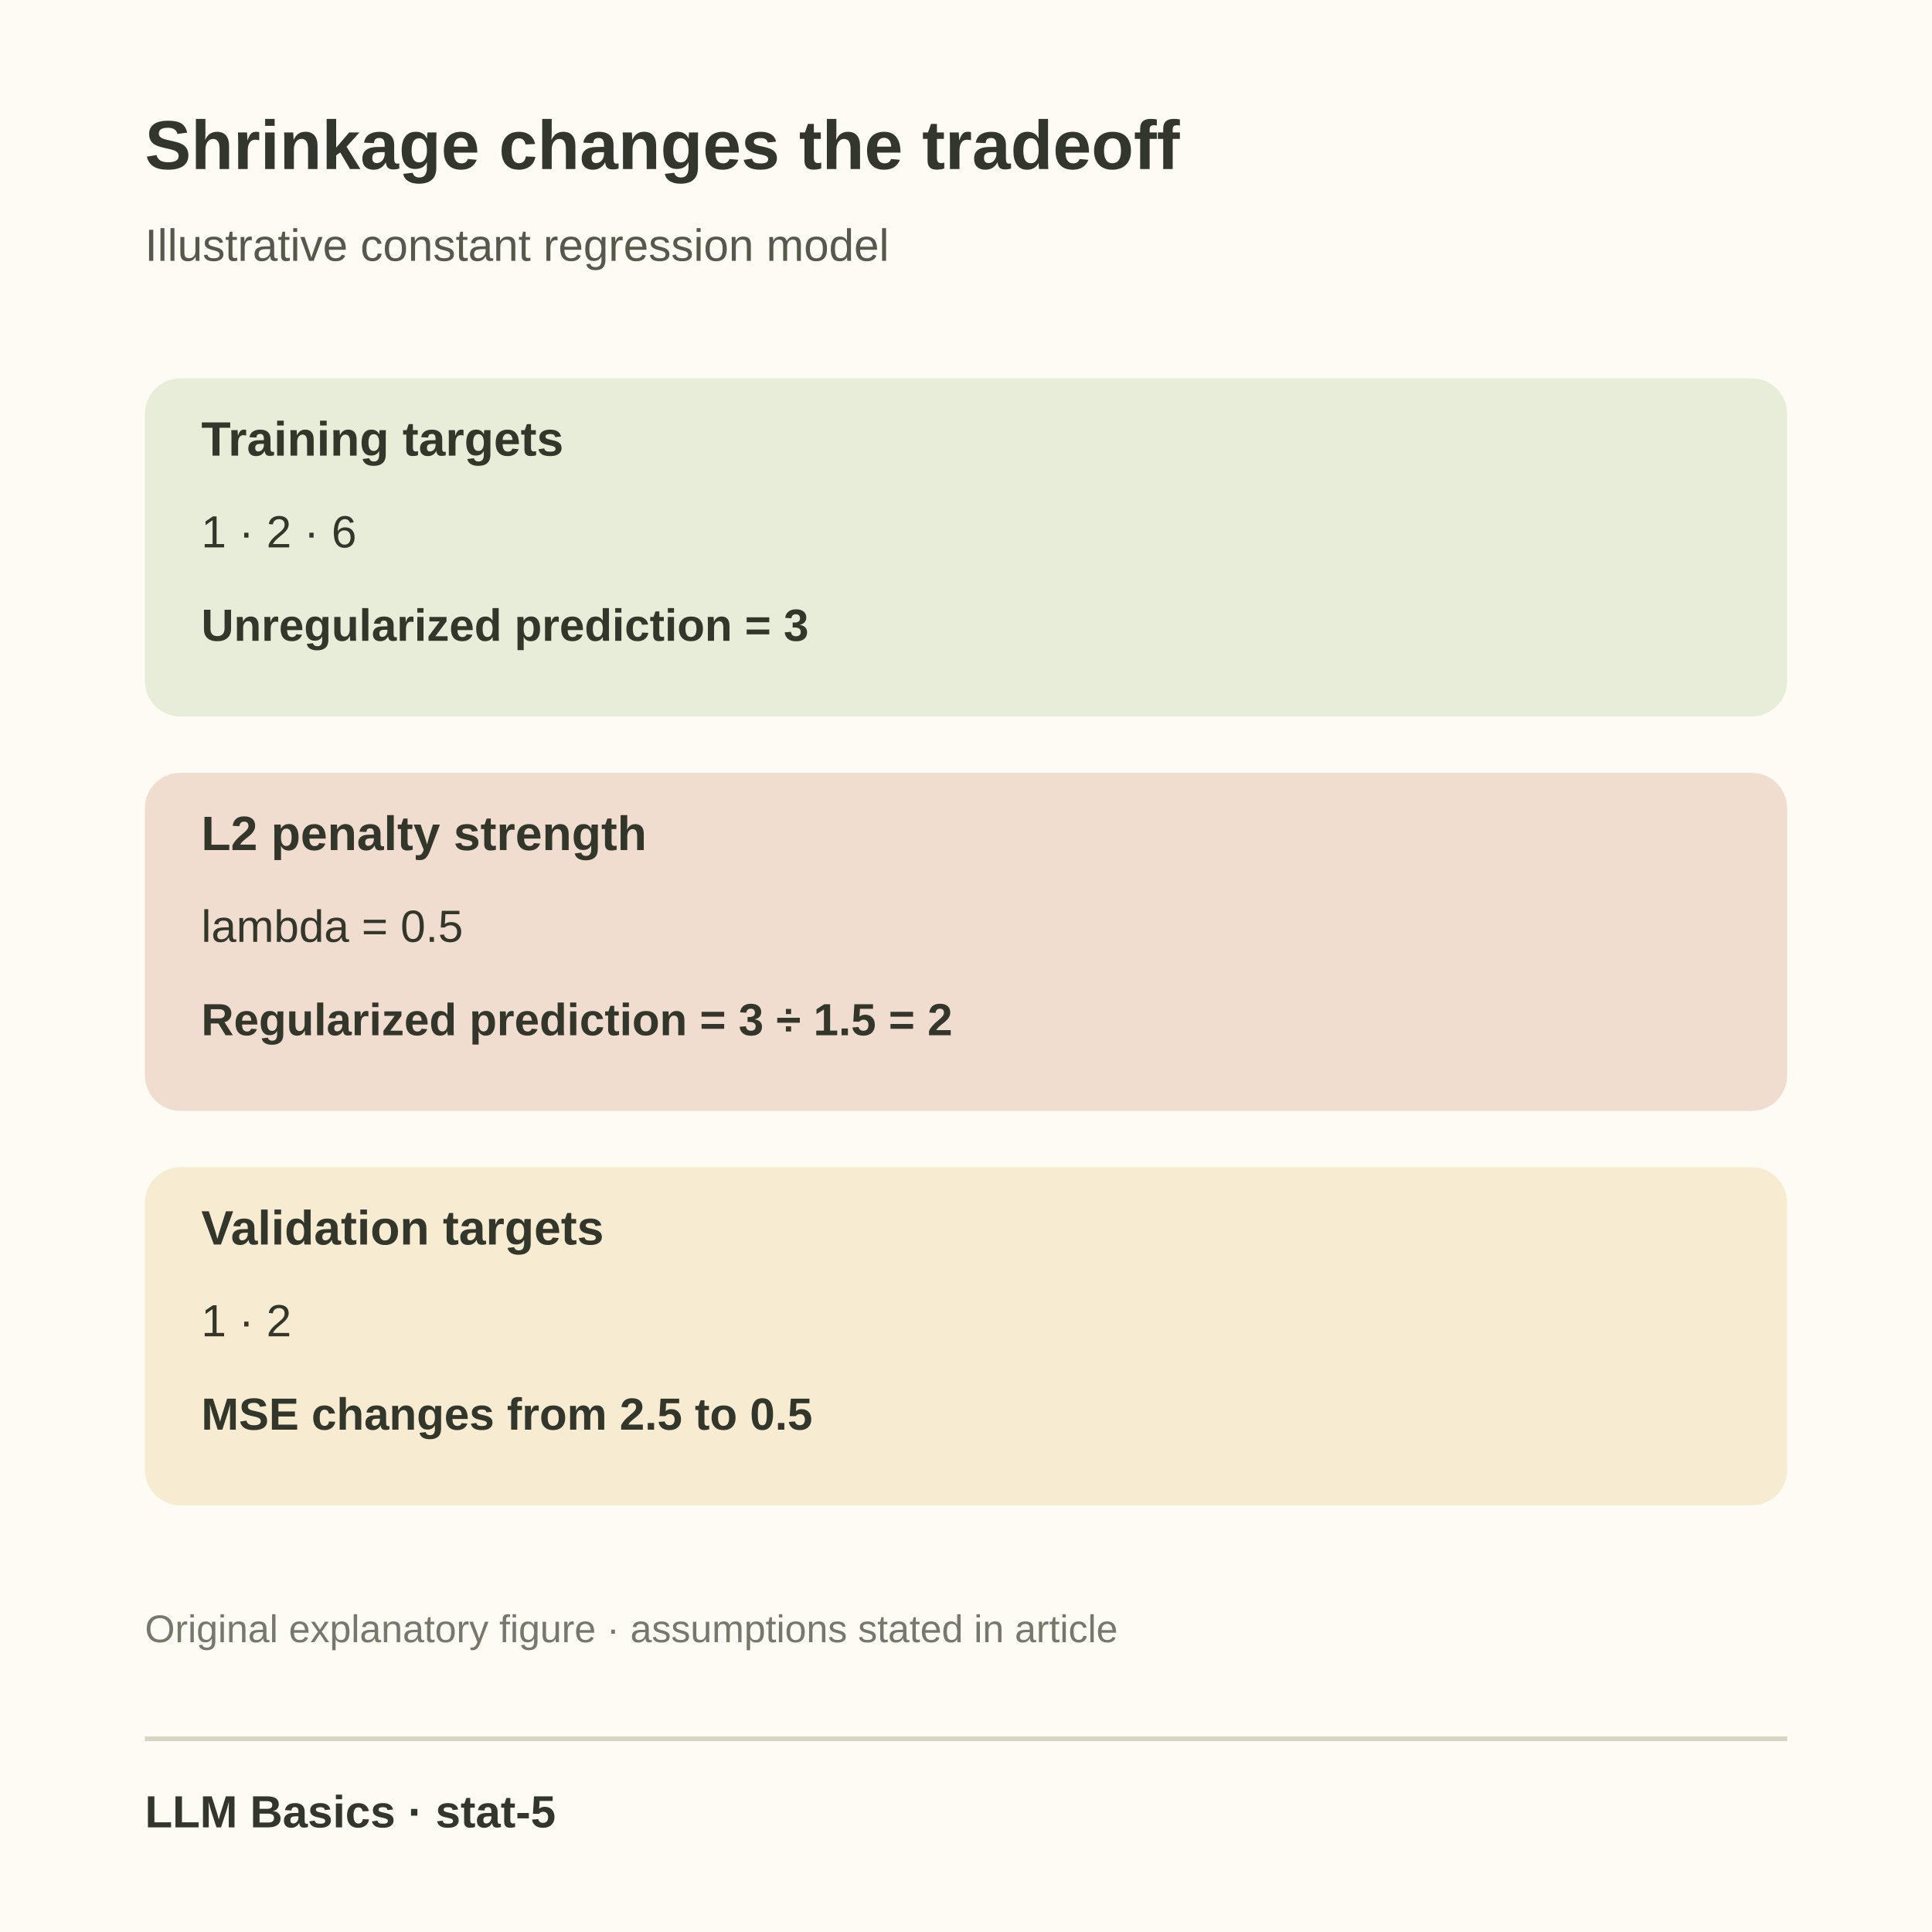
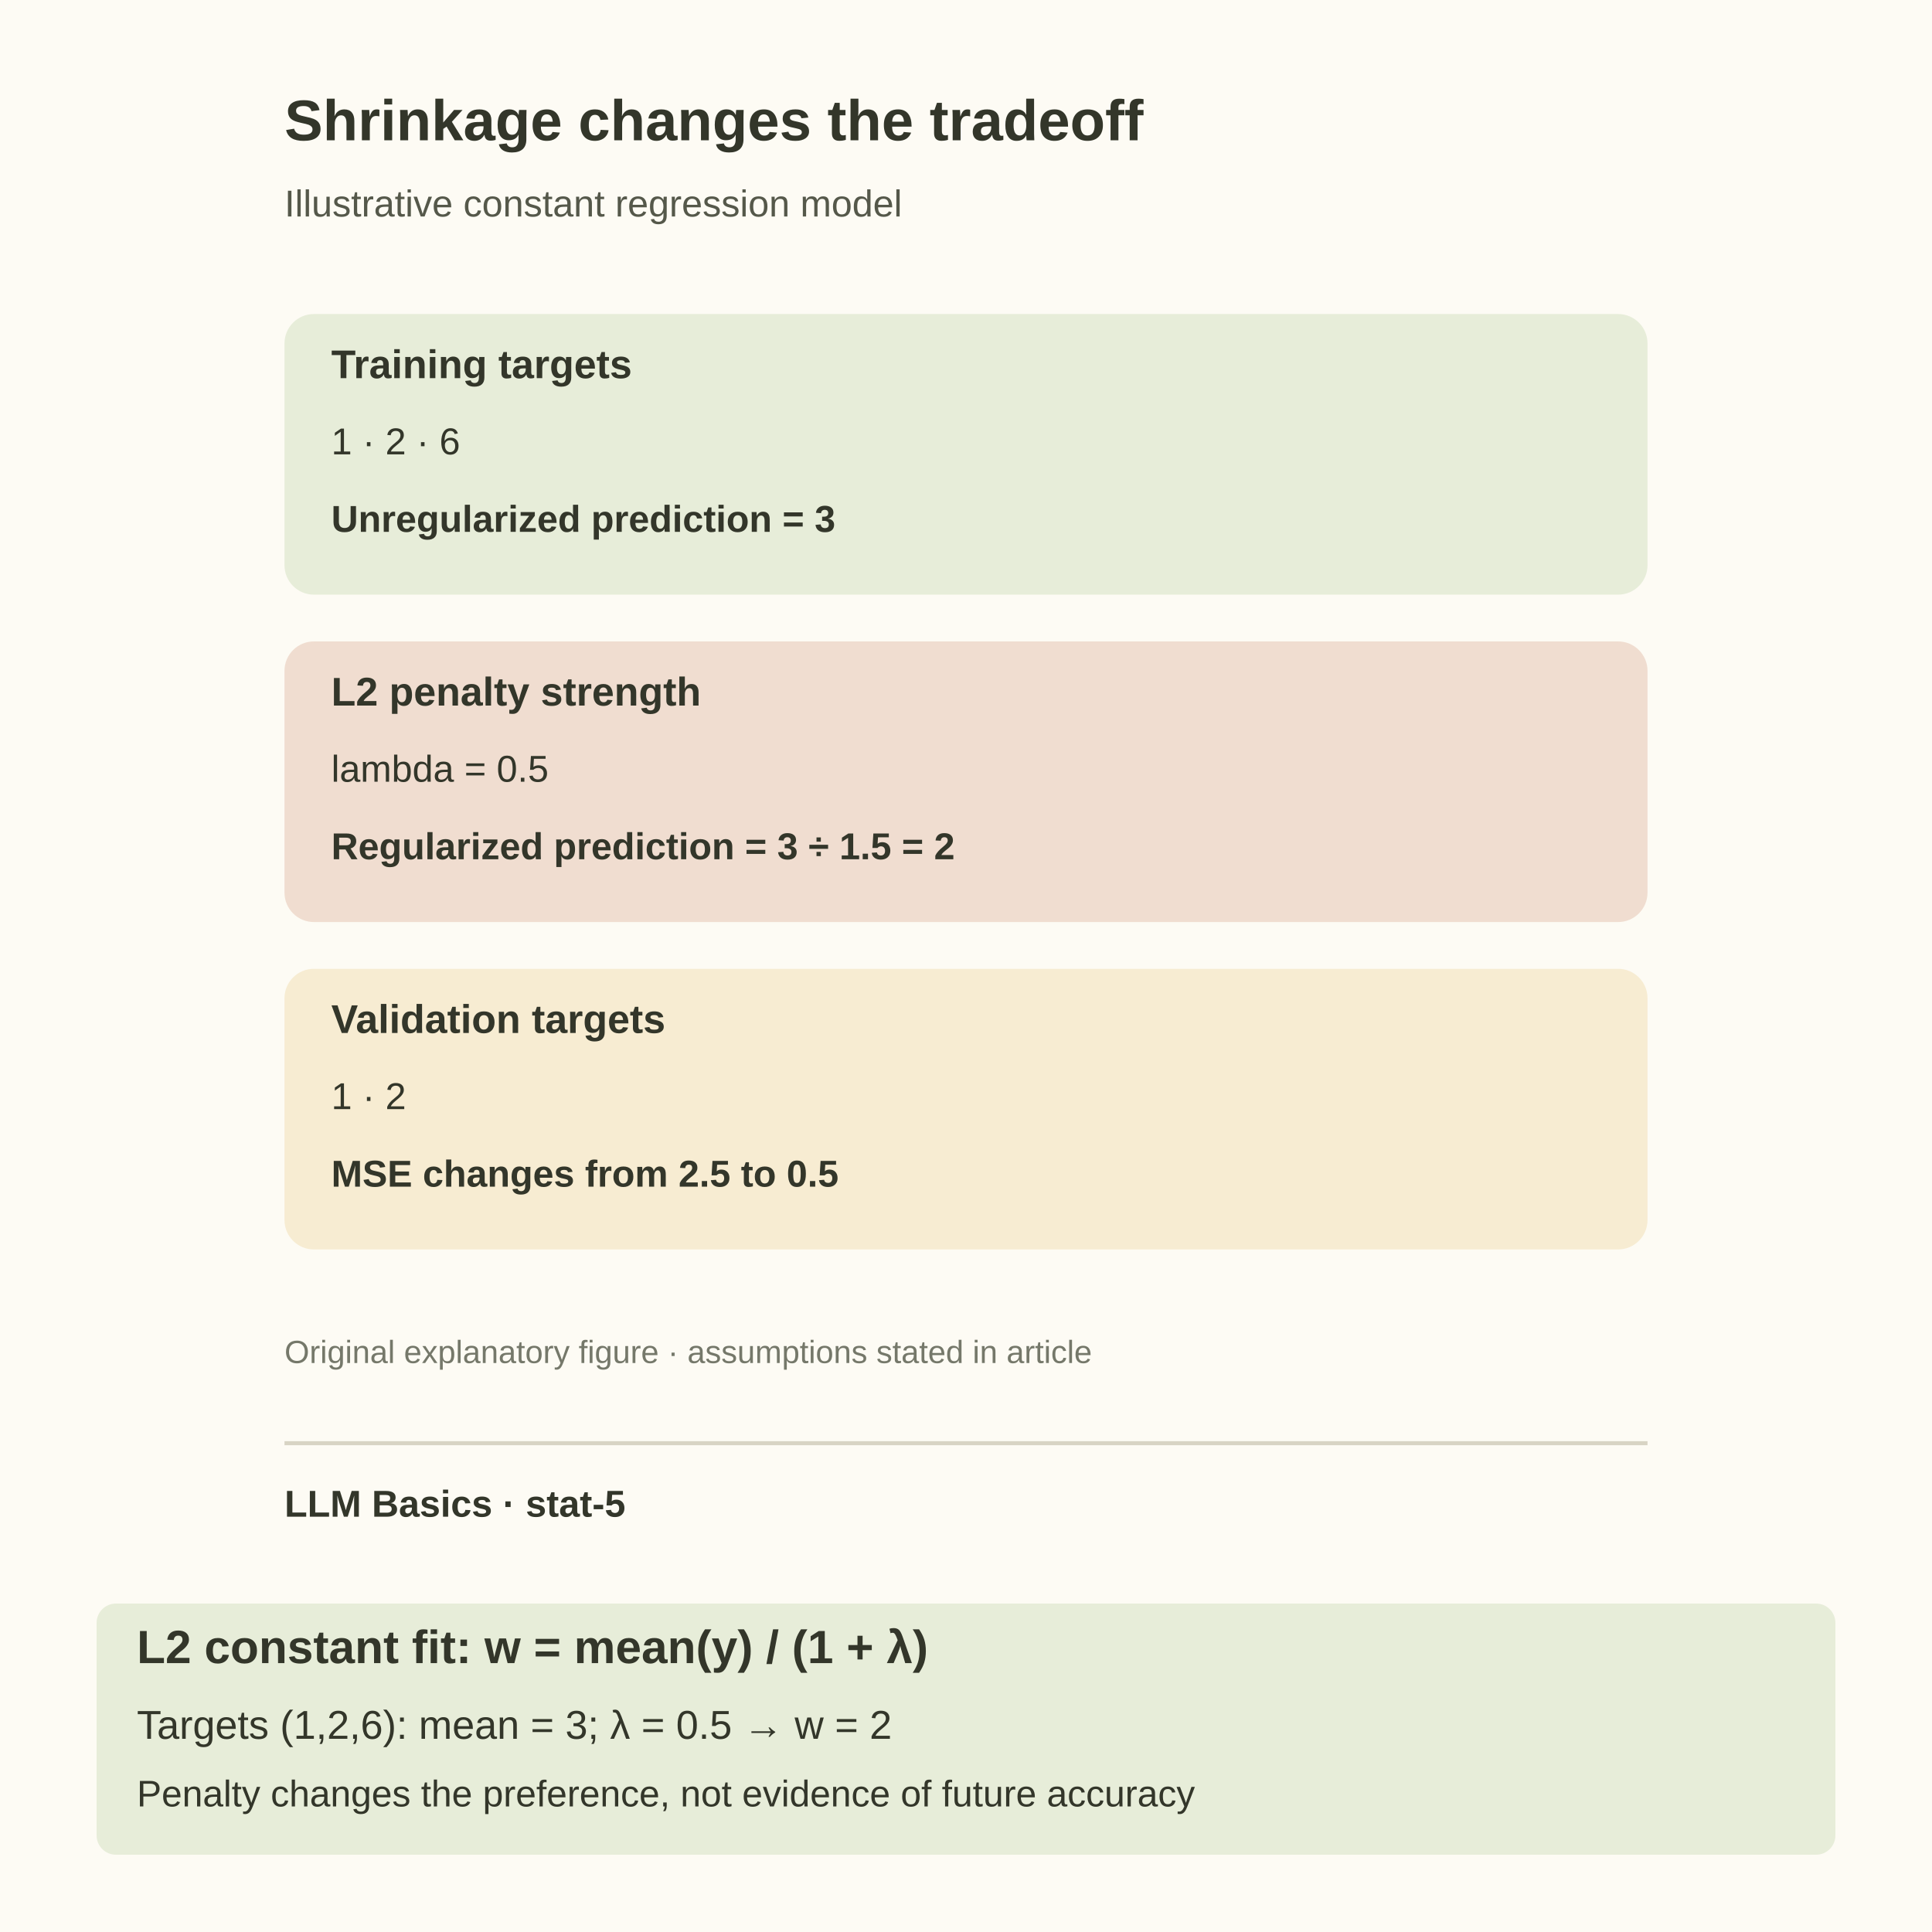
<svg xmlns="http://www.w3.org/2000/svg" width="1200" height="1200" viewBox="0 0 1200 1200">
  <rect width="1200" height="1200" fill="#fdfbf4" />
-   <g font-family="Helvetica Neue,Arial,sans-serif" fill="#33362a">
-     <text x="90" y="105" font-size="43" font-weight="700">Shrinkage changes the tradeoff</text>
-     <text x="90" y="162" font-size="28" fill="#55584a">Illustrative constant regression model</text>
-     <rect x="90" y="235" width="1020" height="210" rx="22" fill="#e7edd9" />
-     <text x="125" y="283" font-size="30" font-weight="700">Training targets</text>
-     <text x="125" y="340" font-size="28">1 · 2 · 6</text>
-     <text x="125" y="398" font-size="28" font-weight="700">Unregularized prediction = 3</text>
-     <rect x="90" y="480" width="1020" height="210" rx="22" fill="#f0ddd0" />
-     <text x="125" y="528" font-size="30" font-weight="700">L2 penalty strength</text>
-     <text x="125" y="585" font-size="28">lambda = 0.5</text>
-     <text x="125" y="643" font-size="28" font-weight="700">Regularized prediction = 3 ÷ 1.5 = 2</text>
-     <rect x="90" y="725" width="1020" height="210" rx="22" fill="#f7ecd2" />
-     <text x="125" y="773" font-size="30" font-weight="700">Validation targets</text>
-     <text x="125" y="830" font-size="28">1 · 2</text>
-     <text x="125" y="888" font-size="28" font-weight="700">MSE changes from 2.5 to 0.5</text>
-     <text x="90" y="1020" font-size="24" fill="#75786a">Original explanatory figure · assumptions stated in article</text>
-     <path d="M90 1080H1110" stroke="#d8d4c4" stroke-width="3" />
-     <text x="90" y="1135" font-size="28" font-weight="700">LLM Basics · stat-5</text>
+   <g transform="translate(102 0) scale(0.83)">
+     <rect width="1200" height="1200" fill="#fdfbf4" />
+     <g font-family="Helvetica Neue,Arial,sans-serif" fill="#33362a">
+       <text x="90" y="105" font-size="43" font-weight="700">Shrinkage changes the tradeoff</text>
+       <text x="90" y="162" font-size="28" fill="#55584a">Illustrative constant regression model</text>
+       <rect x="90" y="235" width="1020" height="210" rx="22" fill="#e7edd9" />
+       <text x="125" y="283" font-size="30" font-weight="700">Training targets</text>
+       <text x="125" y="340" font-size="28">1 · 2 · 6</text>
+       <text x="125" y="398" font-size="28" font-weight="700">Unregularized prediction = 3</text>
+       <rect x="90" y="480" width="1020" height="210" rx="22" fill="#f0ddd0" />
+       <text x="125" y="528" font-size="30" font-weight="700">L2 penalty strength</text>
+       <text x="125" y="585" font-size="28">lambda = 0.5</text>
+       <text x="125" y="643" font-size="28" font-weight="700">Regularized prediction = 3 ÷ 1.5 = 2</text>
+       <rect x="90" y="725" width="1020" height="210" rx="22" fill="#f7ecd2" />
+       <text x="125" y="773" font-size="30" font-weight="700">Validation targets</text>
+       <text x="125" y="830" font-size="28">1 · 2</text>
+       <text x="125" y="888" font-size="28" font-weight="700">MSE changes from 2.5 to 0.5</text>
+       <text x="90" y="1020" font-size="24" fill="#75786a">Original explanatory figure · assumptions stated in article</text>
+       <path d="M90 1080H1110" stroke="#d8d4c4" stroke-width="3" />
+       <text x="90" y="1135" font-size="28" font-weight="700">LLM Basics · stat-5</text>
+     </g>
  </g>
+   <rect x="60" y="996" width="1080" height="156" rx="12" fill="#e7edd9" />
+   <text x="85" y="1033" font-family="Helvetica Neue, Arial, sans-serif" font-size="29" font-weight="bold" fill="#33362a">L2 constant fit: w = mean(y) / (1 + λ)</text>
+   <text x="85" y="1080" font-family="Helvetica Neue, Arial, sans-serif" font-size="25" font-weight="normal" fill="#33362a">Targets (1,2,6): mean = 3; λ = 0.5 → w = 2</text>
+   <text x="85" y="1122" font-family="Helvetica Neue, Arial, sans-serif" font-size="23" font-weight="normal" fill="#33362a">Penalty changes the preference, not evidence of future accuracy</text>
</svg>
